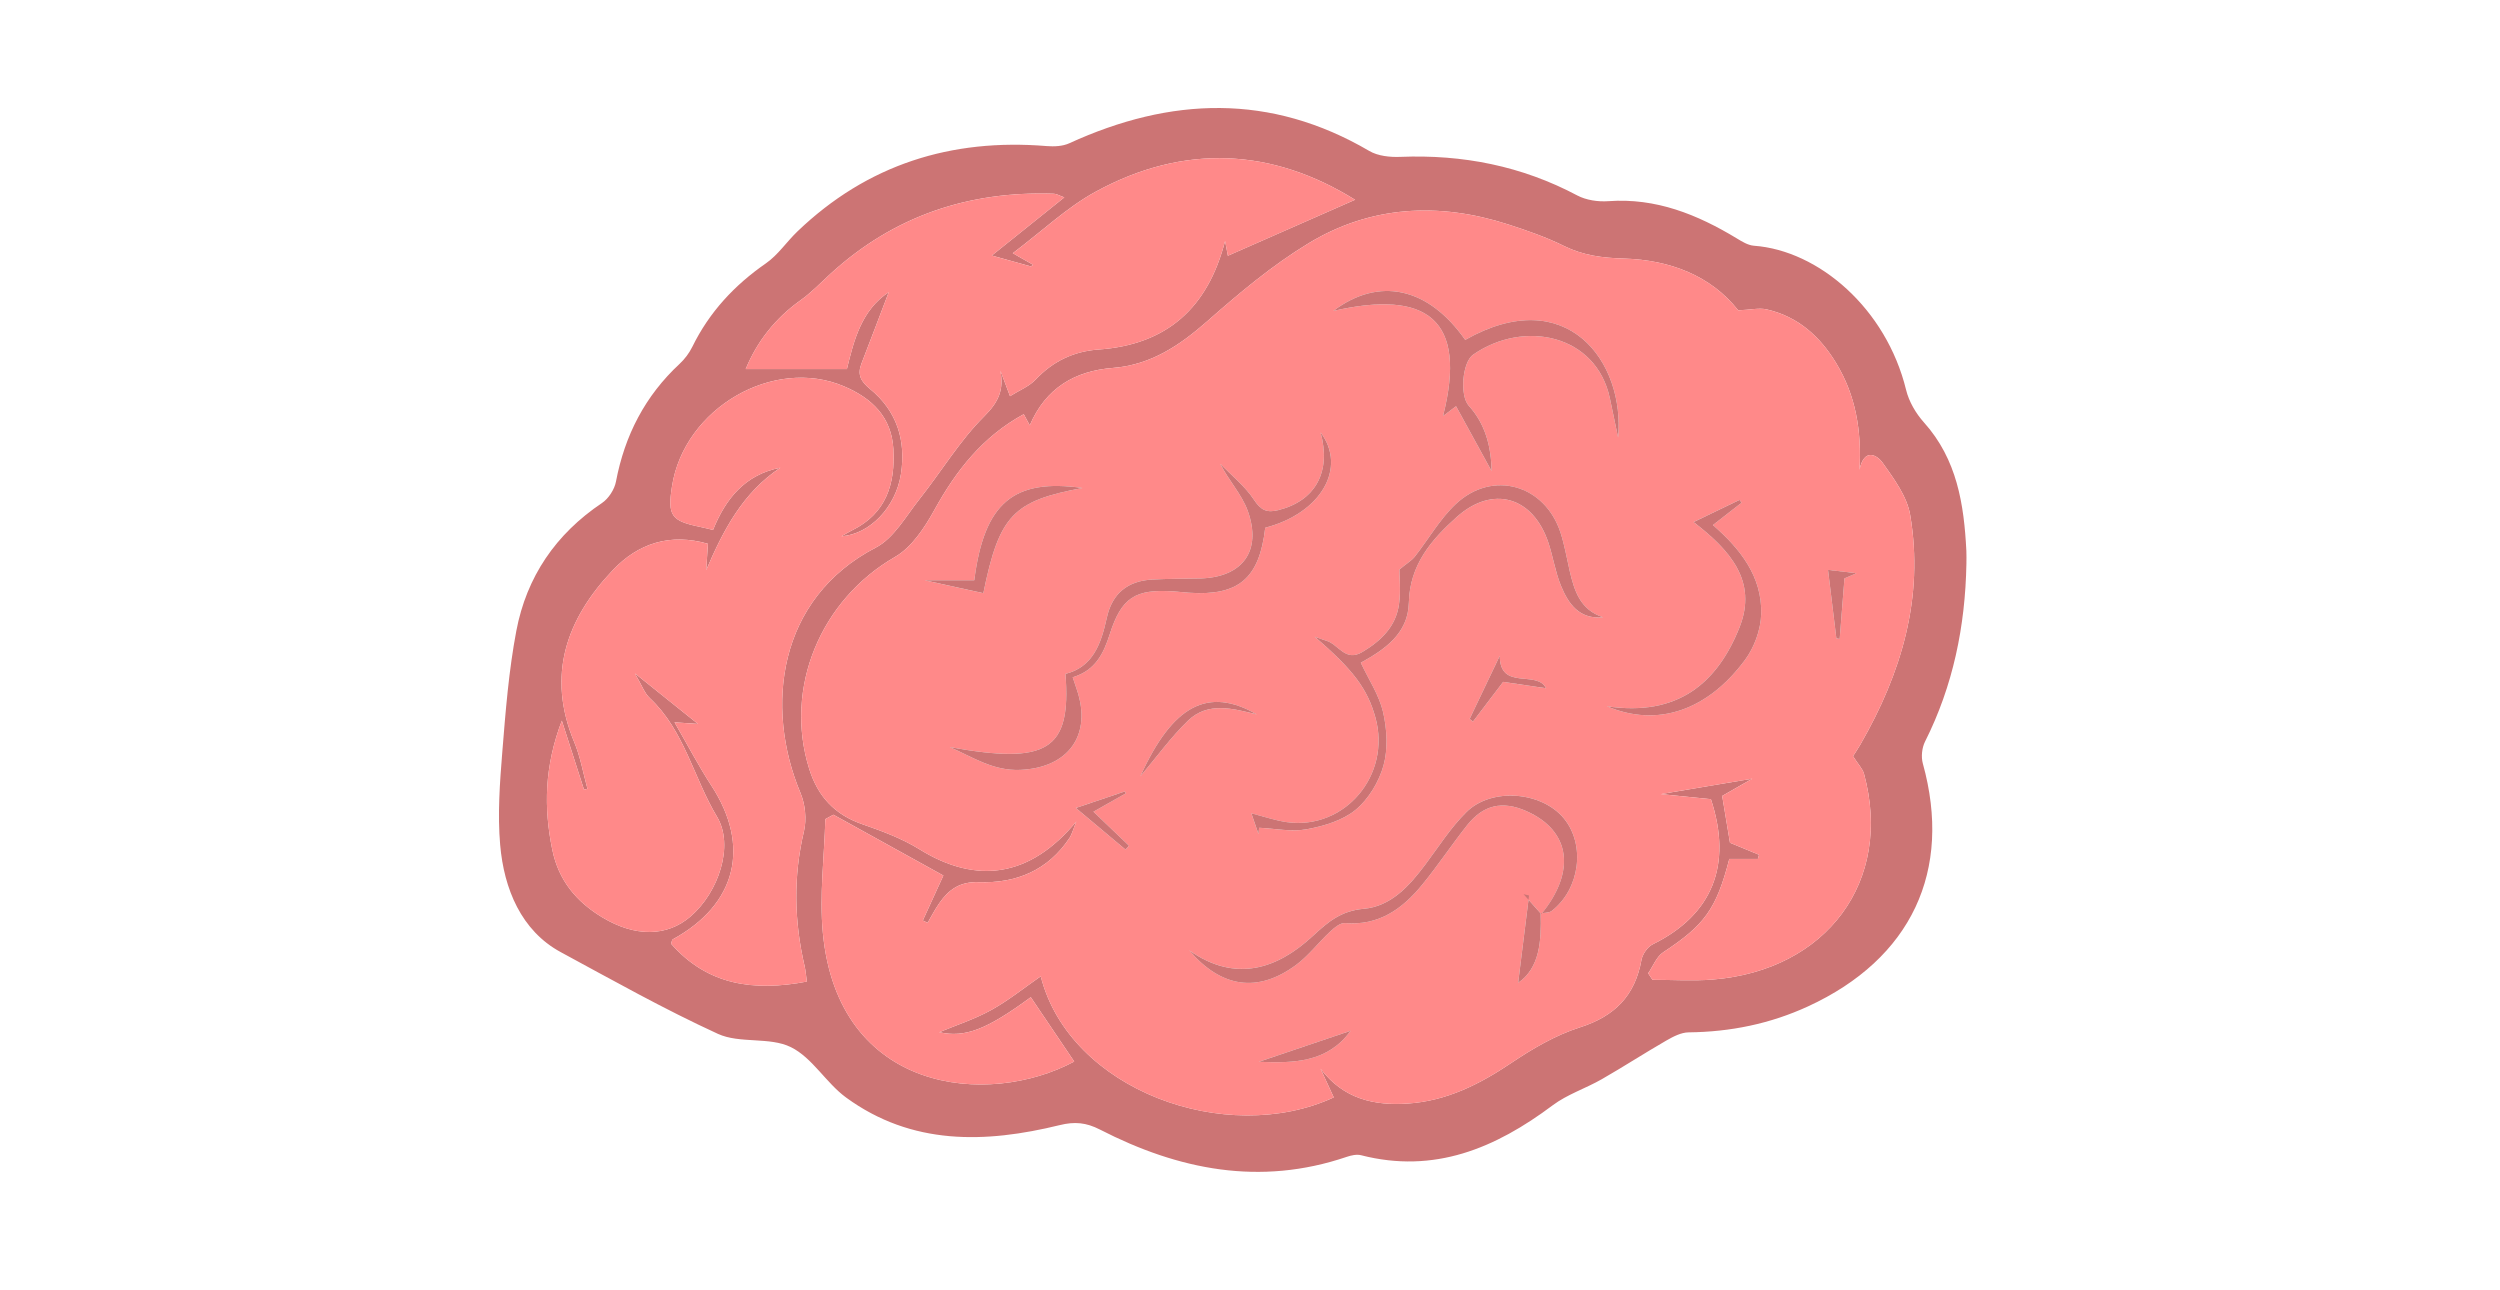
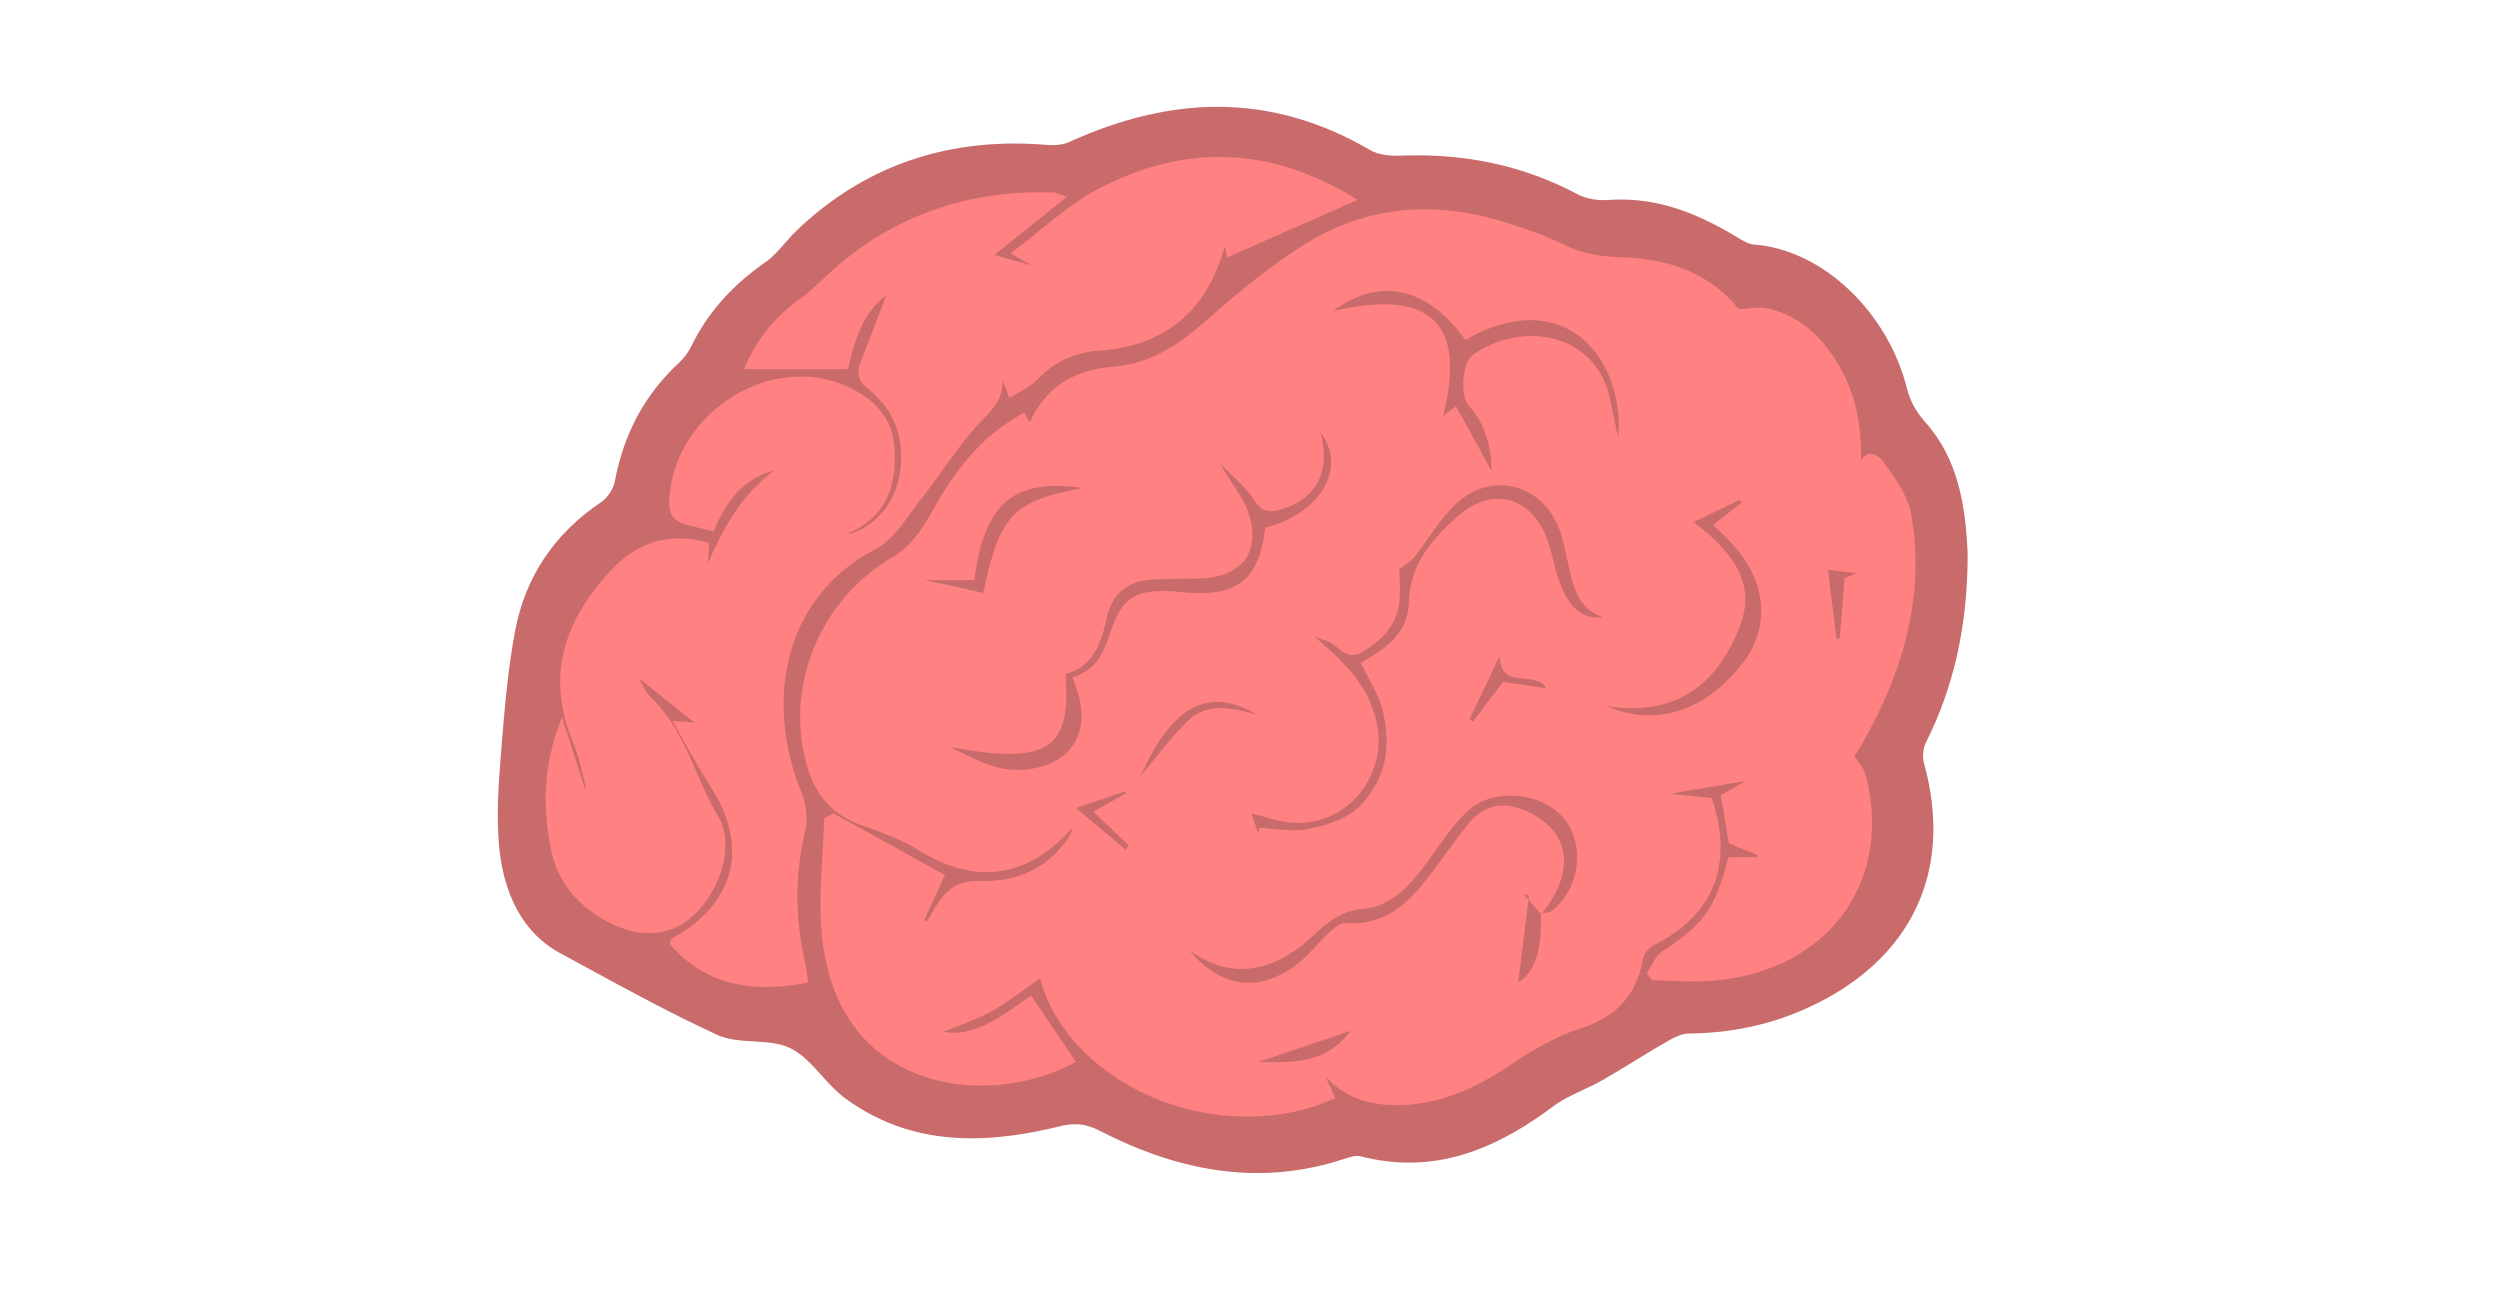
<svg xmlns="http://www.w3.org/2000/svg" version="1.1" id="Layer_1" x="0px" y="0px" width="630px" height="325px" viewBox="0 0 630 325" enable-background="new 0 0 630 325" xml:space="preserve">
-   <g opacity="0.8">
+   <g opacity="0.85">
+     <path fill="#BF5151" d="M316.869,295.611c-12.779,0.001-25.79-3.492-39.777-10.677c-2.163-1.111-4.115-1.629-6.143-1.629   c-1.166,0-2.421,0.169-3.837,0.516c-8.308,2.04-15.592,3.032-22.269,3.032c-12.135,0-22.53-3.275-31.779-10.015   c-2.216-1.613-4.14-3.745-6-5.807c-2.503-2.774-4.868-5.395-7.89-6.882c-2.673-1.318-5.983-1.514-9.184-1.703   c-3.167-0.188-6.441-0.381-9.197-1.643c-11.271-5.168-22.372-11.213-33.107-17.06c-2.179-1.188-4.357-2.373-6.537-3.553   c-11.323-6.129-14.63-18.223-15.41-27.289c-0.643-7.472-0.138-15.007,0.537-23.376l0.044-0.555   c0.798-9.914,1.624-20.166,3.502-30.06c2.575-13.563,9.873-24.46,21.693-32.39c1.581-1.059,3.046-3.293,3.409-5.197   c2.304-12.147,7.582-21.913,16.134-29.855c1.272-1.184,2.387-2.68,3.139-4.214c4.114-8.381,10.209-15.294,18.636-21.135   c1.865-1.291,3.44-3.093,4.963-4.835c0.938-1.073,1.908-2.183,2.946-3.178c15.187-14.556,33.664-21.936,54.918-21.936   c2.649,0,5.386,0.114,8.132,0.34c0.469,0.039,0.955,0.062,1.445,0.062c1.646,0,3.026-0.25,4.104-0.744   c12.921-5.914,25.522-8.912,37.453-8.912c13.187,0,26.116,3.658,38.426,10.873c2.062,1.208,4.792,1.461,6.72,1.461   c0.306,0,0.607-0.007,0.903-0.019c1.396-0.057,2.797-0.085,4.168-0.085c14.854,0,28.137,3.22,40.607,9.844   c1.735,0.919,4.111,1.446,6.518,1.446c0.389,0,0.771-0.014,1.146-0.04c1.048-0.076,2.108-0.115,3.153-0.115   c9.432,0,18.493,2.939,29.381,9.531l0.117,0.071c1.265,0.768,2.698,1.637,4.067,1.739c17.242,1.271,33.85,16.99,38.628,36.563   c0.665,2.727,2.277,5.662,4.424,8.056c8.513,9.483,10.209,21.277,10.773,32.609c0.038,0.751,0.027,1.516,0.018,2.254   c-0.005,0.344-0.01,0.688-0.01,1.031c-0.318,16.842-3.737,31.518-10.454,44.871c-0.763,1.515-0.983,3.695-0.538,5.303   c7.539,27.145-3.059,49.583-29.074,61.561c-9.371,4.314-19.262,6.467-30.236,6.58c-1.844,0.021-3.824,1.075-5.535,2.062   c-2.657,1.53-5.319,3.159-7.894,4.734c-2.711,1.658-5.515,3.373-8.319,4.979c-1.594,0.911-3.295,1.704-4.94,2.472   c-2.539,1.184-5.164,2.408-7.386,4.072c-12.947,9.696-24.505,14.213-36.373,14.213c-3.995,0-8.092-0.531-12.174-1.58   c-0.258-0.066-0.549-0.1-0.865-0.1c-0.725,0-1.605,0.175-2.62,0.52C332.031,294.338,324.442,295.611,316.869,295.611z    M262.557,245.958c5.031,19.858,27.33,34.833,51.867,34.833c7.595,0,14.948-1.52,21.286-4.396l-3.217-6.978l0.512-0.306   c4.524,5.993,10.525,8.785,18.886,8.785c0.931,0,1.914-0.035,2.921-0.104c10.607-0.732,19.408-5.831,25.891-10.191   c4.186-2.817,10.535-6.815,17.325-8.985c8.904-2.844,13.776-8.172,15.333-16.769c0.292-1.617,1.638-3.479,2.998-4.15   c14.831-7.324,19.865-19.78,14.565-36.028l-12.415-1.258l-0.02-0.595l23.054-3.893l0.199,0.557l-7.424,4.253l1.902,11.427   c2.513,1.041,7.417,3.068,7.417,3.068l-0.408,1.583L442.981,217h-6.97c-3.194,12-6.2,16.422-16.715,23.348   c-1.099,0.723-1.86,2.007-2.597,3.308c-0.318,0.562-0.646,1.11-1.003,1.645l0.892,1.325c1.541,0.002,3.085,0.027,4.629,0.061   c1.594,0.034,3.187,0.064,4.776,0.064c2.118,0,3.87-0.063,5.515-0.193c14.23-1.134,25.929-7.249,32.938-17.219   c6.657-9.468,8.435-21.623,5.007-34.225c-0.221-0.807-0.768-1.566-1.461-2.526c-0.388-0.537-0.828-1.146-1.287-1.869l-0.104-0.162   l0.246-0.375c0.311-0.465,1.04-1.554,1.691-2.682c11.601-20.123,15.701-38.989,12.535-57.677   c-0.745-4.389-3.803-8.686-6.501-12.476l-0.368-0.519c-0.808-1.135-1.906-1.868-2.8-1.868c-1.174,0-2.045,1.207-2.519,3.491   l-0.594-0.077c0.604-10.616-1.233-19.076-5.78-26.623c-4.476-7.438-10.167-11.853-17.4-13.495   c-0.464-0.104-0.978-0.156-1.571-0.156c-0.771,0-1.6,0.082-2.56,0.177c-0.863,0.085-1.842,0.182-2.935,0.23l-0.154,0.007   l-0.095-0.121c-6.398-8.103-16.311-12.578-28.664-12.94c-4.788-0.142-9.928-0.624-15.075-3.168   c-4.615-2.277-9.51-3.965-14.111-5.45c-7.167-2.313-14.206-3.484-20.922-3.484c-10.351,0-20.166,2.777-29.176,8.255   c-9.099,5.53-17.536,12.623-25.298,19.465c-6.503,5.729-13.918,11.143-24.054,11.943c-10.16,0.805-16.938,5.476-20.722,14.279   l-0.245,0.568l-1.669-3.073c-8.918,4.934-15.762,12.323-22.159,23.915c-2.134,3.867-5.49,9.308-9.989,11.896   c-18.749,10.786-27.791,33.118-21.499,53.102c2.201,6.996,6.387,11.354,13.175,13.715c4.882,1.698,10.021,3.588,14.463,6.346   c5.792,3.595,11.431,5.418,16.76,5.418c8.057,0,15.591-4.154,22.394-12.346l0.509,0.304c-0.343,0.85-0.59,1.521-0.792,2.07   c-0.341,0.925-0.566,1.722-0.917,2.257C264.839,218.994,257.487,223,247.953,223c-0.001,0-0.003,0-0.004,0   c-0.429,0-0.859-0.193-1.293-0.209c-0.182-0.008-0.362-0.104-0.538-0.104c-3.885,0-6.62,1.493-9.145,5.102   c-0.752,1.07-1.41,2.218-2.047,3.351c-0.298,0.529-0.595,1.047-0.903,1.568l-0.139,0.23l-1.73-0.822l5.194-11.356l-27.331-15.11   l-1.733,0.941c-0.087,2.959-0.268,5.969-0.444,8.882c-0.388,6.438-0.79,13.097-0.186,19.538   c3.302,35.245,31.076,37.984,39.509,37.984c8.054,0,16.247-1.986,23.11-5.597l-10.588-15.679   c-9.192,6.729-14.269,9.121-19.322,9.121c-1.202,0-2.423-0.141-3.733-0.43l-0.928-0.205l0.877-0.365   c1.258-0.523,2.556-1.024,3.87-1.532c3.063-1.183,6.231-2.406,9.159-4.022c3.03-1.671,5.912-3.767,8.7-5.793   c1.253-0.911,2.51-1.824,3.789-2.709L262.557,245.958z M169.455,237.695C175.632,244.67,183.343,248,193.023,248   c0,0,0.001,0,0.001,0c3.085,0,6.35-0.268,9.97-0.945c-0.067-0.49-0.12-0.896-0.169-1.294c-0.107-0.875-0.191-1.551-0.346-2.213   c-2.761-11.858-2.816-23.027-0.168-34.163c0.681-2.869,0.338-6.586-0.875-9.474c-8.66-20.681-6.371-48.96,19.119-62.186   c3.365-1.745,5.926-5.301,8.402-8.741c0.826-1.146,1.679-2.332,2.544-3.422c1.928-2.43,3.779-5.006,5.568-7.498   c3.301-4.597,6.714-9.351,10.75-13.364c3.761-3.742,4.839-6.799,3.977-11.276l0.575-0.162l2.302,6.129   c0.673-0.411,1.346-0.783,2.001-1.145c1.555-0.858,3.024-1.669,4.098-2.81c4.422-4.699,9.668-7.204,16.039-7.657   c16.88-1.2,27.223-10.071,31.621-27.122l0.585,0.02l0.629,3.343l31.187-13.723c-10.983-6.732-22.296-10.146-33.633-10.146   c-10.345,0-20.794,2.853-31.057,8.479c-4.8,2.632-9.162,6.168-13.78,9.911c-2.108,1.708-4.284,3.472-6.596,5.229l5.14,2.935   l-1.068,0.76l-10.547-2.938l18.321-14.695c-0.271-0.106-0.511-0.207-0.727-0.299c-0.571-0.24-0.947-0.398-1.309-0.412   c-1.116-0.039-2.227-0.058-3.33-0.058c-20.418,0-38.19,6.798-52.823,20.206c-0.651,0.598-1.293,1.209-1.936,1.82   c-1.745,1.661-3.549,3.531-5.538,4.942C195.823,80.383,191.254,86,188.367,93h24.823c1.676-7,3.625-14.893,10.611-19.471   l0.775-0.584l-2.246,5.862c-1.639,4.311-3.284,8.617-4.958,12.93c-0.951,2.448-0.411,4.025,2.063,6.052   c6.65,5.441,9.305,12.76,7.892,21.763c-1.339,8.521-7.9,15.353-15.263,15.896l-0.169-0.562c0.398-0.224,0.75-0.428,1.074-0.616   c0.607-0.353,1.116-0.649,1.642-0.908c7.533-3.708,10.783-10.117,10.228-20.169c-0.392-7.101-4.378-12.181-12.188-15.53   c-3.375-1.447-7.006-2.182-10.792-2.182c-15.417,0-29.867,12.146-32.21,27.076c-1.135,7.247-0.307,8.453,6.815,9.919   c0.68,0.14,1.353,0.305,2.095,0.486c0.304,0.074,0.619,0.151,0.951,0.23c3.731-9.113,9.166-14.082,17.084-15.626l0.224,0.545   c-9.796,6.507-14.721,16.66-18.569,25.667l-0.575-0.138l0.413-6.382c-2.363-0.663-4.683-0.999-6.901-0.999   c-6.177,0-11.737,2.56-16.525,7.606c-12.919,13.622-16.077,27.712-9.655,43.075c1.074,2.568,1.743,5.344,2.39,8.028   c0.301,1.251,0.603,2.502,0.944,3.735l0.084,0.304l-1.453,0.319l-5.403-16.814c-3.785,10.367-4.428,20.14-2.095,31.556   c1.46,7.142,5.514,12.638,12.393,16.804c4.042,2.447,7.994,3.688,11.746,3.688c3.834,0,7.275-1.294,10.227-3.844   c6.685-5.776,11.035-17.364,6.591-24.758c-2.127-3.539-3.809-7.397-5.436-11.128c-2.889-6.626-5.876-13.478-11.446-18.692   c-0.898-0.84-1.476-1.948-2.275-3.48c-0.429-0.823-0.916-1.756-1.544-2.819l0.446-0.387l16.642,13.337l-6.293-0.425   c1.023,1.776,1.978,3.476,2.897,5.111c2.052,3.65,3.99,7.099,6.106,10.345c4.944,7.587,6.644,15.224,4.915,22.084   c-1.725,6.844-6.823,12.744-14.742,17.064c-0.042,0.041-0.102,0.245-0.141,0.399C169.524,237.482,169.493,237.572,169.455,237.695z   " />
    <path fill="#BF5151" d="M495.534,142.14c-0.296,15.649-3.334,30.644-10.422,44.736c-0.786,1.562-1.024,3.841-0.56,5.518   c7.514,27.055-2.896,49.23-28.91,61.208c-9.554,4.398-19.597,6.444-30.114,6.553c-1.911,0.021-3.942,1.099-5.682,2.102   c-5.459,3.144-10.747,6.585-16.213,9.712c-4.051,2.317-8.67,3.803-12.356,6.564c-14.448,10.821-29.842,17.322-48.293,12.582   c-1.114-0.285-2.51,0.037-3.656,0.427c-21.779,7.401-42.347,3.273-62.099-6.873c-3.566-1.833-6.464-2.051-10.189-1.138   c-18.787,4.613-37.258,5.118-53.8-6.934c-5.072-3.693-8.523-10.052-13.934-12.716c-5.371-2.648-12.895-0.833-18.388-3.349   c-13.513-6.196-26.546-13.526-39.626-20.604c-9.932-5.376-14.298-15.941-15.254-27.051c-0.664-7.709-0.087-15.578,0.537-23.326   c0.824-10.228,1.632-20.523,3.542-30.583c2.577-13.577,9.918-24.383,21.565-32.196c1.669-1.118,3.16-3.415,3.537-5.391   c2.21-11.649,7.325-21.595,16.044-29.691c1.293-1.202,2.43-2.721,3.205-4.302c4.275-8.71,10.573-15.5,18.537-21.02   c3.045-2.109,5.221-5.432,7.946-8.043c17.605-16.873,38.727-23.491,62.818-21.514c1.882,0.156,4.03,0.056,5.698-0.709   c25.543-11.69,50.708-12.643,75.603,1.947c2.16,1.266,5.193,1.59,7.787,1.483c15.746-0.637,30.619,2.286,44.622,9.724   c2.25,1.192,5.246,1.627,7.825,1.44c12-0.87,22.405,3.349,32.357,9.374c1.334,0.809,2.834,1.742,4.317,1.853   c16.323,1.204,33.346,15.802,38.359,36.336c0.716,2.935,2.456,5.915,4.491,8.185c8.354,9.306,10.11,20.641,10.697,32.424   C495.581,139.954,495.534,141.048,495.534,142.14z M438.034,78.207c-6.859-8.688-17.144-12.71-28.891-13.055   c-5.275-0.156-10.146-0.762-14.951-3.137c-4.52-2.23-9.346-3.916-14.152-5.467c-17.445-5.629-34.604-4.771-50.346,4.799   c-9.06,5.508-17.352,12.456-25.34,19.496c-7.031,6.195-14.324,11.115-23.879,11.87c-9.669,0.766-16.944,5.083-20.974,14.46   c-0.591-1.089-1.025-1.883-1.519-2.795c-10.415,5.68-17.062,14.249-22.542,24.179c-2.452,4.444-5.682,9.367-9.876,11.78   c-18.764,10.795-28.07,33.014-21.636,53.451c2.188,6.954,6.429,11.497,13.362,13.908c4.945,1.721,9.988,3.576,14.404,6.317   c14.408,8.942,27.835,7.106,39.543-6.991c-0.922,2.278-1.151,3.281-1.683,4.088c-5.419,8.218-13.487,11.531-22.89,11.193   c-4.752-0.17-7.547,1.847-9.939,5.266c-1.107,1.575-1.982,3.312-2.963,4.974c-0.406-0.192-0.809-0.384-1.215-0.575   c1.658-3.619,3.313-7.242,5.186-11.339c-8.983-4.966-18.351-10.145-27.718-15.323c-0.678,0.369-1.353,0.736-2.029,1.104   c-0.268,9.55-1.519,19.189-0.633,28.629c3.79,40.447,41.574,44.139,63.353,32.468c-3.641-5.389-7.297-10.808-10.949-16.214   c-11.199,8.228-16.577,10.258-23.065,8.825c4.208-1.751,8.859-3.251,13.059-5.569c4.383-2.417,8.328-5.622,12.515-8.518   c7.252,28.623,46.711,43.052,73.842,30.511c-1.11-2.409-2.229-4.829-3.343-7.25c5.75,7.617,13.465,9.392,22.066,8.799   c9.727-0.671,18.035-4.858,26.037-10.241c5.355-3.605,11.156-7.001,17.249-8.948c8.811-2.813,13.906-7.99,15.537-17.001   c0.265-1.463,1.529-3.291,2.836-3.936c15.045-7.43,20.142-19.976,14.657-36.576c-4.17-0.424-8.346-0.843-12.609-1.277   c7.608-1.283,14.896-2.516,23.054-3.893c-3.028,1.735-5.327,3.053-7.604,4.357c0.693,4.162,1.346,8.074,1.964,11.797   c2.571,1.065,4.945,2.048,7.323,3.029c-0.101,0.353-0.197,0.705-0.294,1.057c-2.438,0-4.875,0-7.202,0   c-3.26,12.688-6.271,16.682-16.647,23.518c-1.694,1.113-2.551,3.494-3.796,5.291c0.365,0.548,0.729,1.096,1.092,1.642   c5.037,0,10.1,0.343,15.104-0.056c28.894-2.302,45.53-24.916,38.211-51.819c-0.361-1.327-1.491-2.443-2.784-4.478   c0.137-0.213,1.044-1.528,1.841-2.907c10.352-17.956,16.1-37.052,12.571-57.877c-0.791-4.656-4.063-9.095-6.921-13.118   c-1.532-2.154-4.72-3.743-5.856,1.736c0.564-9.932-0.975-18.747-5.823-26.795c-4.093-6.802-9.671-11.834-17.591-13.633   C443.287,77.536,441.178,78.067,438.034,78.207z M203.331,247.357c-0.246-1.745-0.317-2.824-0.559-3.862   c-2.639-11.333-2.885-22.608-0.168-34.033c0.714-3.007,0.317-6.788-0.891-9.663c-9.021-21.541-5.786-48.955,18.98-61.805   c4.575-2.372,7.608-7.918,11.042-12.244c5.49-6.916,10.092-14.669,16.295-20.837c3.729-3.71,4.973-6.803,4.06-11.546   c0.74,1.974,1.479,3.945,2.43,6.471c2.383-1.504,4.837-2.462,6.47-4.195c4.36-4.634,9.619-7.121,15.842-7.564   c17.177-1.221,27.526-10.426,31.89-27.346c0.365,1.945,0.652,3.466,0.699,3.714c10.817-4.759,21.595-9.502,32.056-14.104   c-20.743-12.911-43.007-14.294-65.478-1.975c-7.124,3.905-13.204,9.725-20.775,15.438c2.728,1.559,3.928,2.24,5.126,2.926   c-0.19,0.135-0.38,0.272-0.568,0.406c-3.854-1.071-7.707-2.146-9.846-2.743c5.409-4.341,11.62-9.318,18.276-14.659   c-1.319-0.473-1.968-0.891-2.624-0.915c-21.47-0.743-40.406,5.602-56.367,20.228c-2.445,2.241-4.755,4.679-7.444,6.587   c-6.501,4.617-11.07,10.575-13.862,17.363c8.583,0,16.914,0,25.51,0c1.759-7.284,3.712-14.895,10.539-19.368   c-2.277,5.969-4.546,11.987-6.874,17.981c-1.083,2.788-0.203,4.472,2.152,6.401c6.749,5.522,9.125,12.954,7.785,21.488   c-1.302,8.288-7.792,15.115-14.989,15.646c1.138-0.641,1.9-1.121,2.702-1.517c8.579-4.223,10.88-11.653,10.394-20.454   c-0.447-8.107-5.404-12.802-12.369-15.789c-17.782-7.629-40.328,5.441-43.417,25.123c-1.163,7.423-0.244,8.758,7.051,10.26   c1.025,0.21,2.035,0.479,3.287,0.774c3.238-8.036,8.193-13.974,16.96-15.683c-9.449,6.276-14.378,15.731-18.679,25.799   c0.138-2.116,0.272-4.235,0.429-6.624c-9.513-2.75-17.564-0.117-23.959,6.624c-11.76,12.399-16.75,26.564-9.714,43.396   c1.556,3.722,2.238,7.812,3.322,11.729c-0.292,0.065-0.585,0.131-0.877,0.193c-1.726-5.37-3.451-10.738-5.584-17.381   c-4.42,11.641-4.573,21.95-2.41,32.532c1.58,7.729,6.047,13.073,12.531,17c8.367,5.064,16.387,4.943,22.324-0.187   c7.036-6.08,11.046-17.829,6.652-25.139c-5.903-9.822-8.18-21.688-16.934-29.885c-1.338-1.251-1.99-3.229-3.766-6.233   c6.099,4.89,10.912,8.745,15.896,12.739c-1.578-0.105-3.037-0.204-5.901-0.398c3.483,6.02,6.153,11.14,9.293,15.957   c9.949,15.266,6.32,29.971-9.72,38.721c-0.231,0.125-0.253,0.626-0.436,1.12C178.267,248.254,189.881,249.926,203.331,247.357z" />
+     <path fill="#FF6B6B" d="M314.423,281.394c-24.63,0-47.038-14.96-52.343-34.868c-1.152,0.804-2.288,1.63-3.421,2.454   c-2.802,2.038-5.7,4.146-8.763,5.834c-2.951,1.629-6.125,2.855-9.194,4.041c-1.003,0.388-1.997,0.771-2.97,1.165   c0.905,0.151,1.772,0.226,2.627,0.226c4.955,0,9.985-2.405,19.221-9.192l0.251-0.185l11.309,16.748l-0.293,0.157   c-7.007,3.754-15.419,5.822-23.686,5.822c-8.562,0.001-36.758-2.776-40.108-38.524c-0.607-6.494-0.204-13.181,0.186-19.646   c0.179-2.961,0.363-6.021,0.448-9.021l0.005-0.172l2.323-1.268l28.106,15.539l-5.177,11.322l0.697,0.331   c0.254-0.437,0.502-0.878,0.75-1.319c0.647-1.15,1.315-2.34,2.085-3.438c2.655-3.786,5.538-5.401,9.64-5.401   c0.184,0,0.37,0.003,0.56,0.01c0.427,0.016,0.851,0.023,1.271,0.023c9.322,0,16.507-3.729,21.357-11.084   c0.31-0.472,0.512-1.02,0.846-1.929c0.054-0.147,0.112-0.305,0.174-0.471c-6.625,7.455-13.922,11.231-21.714,11.231   c-5.442,0-11.188-1.854-17.078-5.509c-4.377-2.72-9.484-4.598-14.34-6.289c-6.886-2.396-11.319-7.009-13.552-14.102   c-6.375-20.248,2.782-42.875,21.772-53.801c4.368-2.514,7.663-7.861,9.761-11.665c6.523-11.816,13.512-19.31,22.663-24.297   l0.264-0.144l1.371,2.52c3.925-8.664,10.793-13.271,20.979-14.077c9.959-0.785,17.278-6.134,23.705-11.796   c7.781-6.858,16.243-13.97,25.384-19.527c9.105-5.536,19.026-8.343,29.487-8.343c6.777,0,13.878,1.183,21.104,3.515   c4.635,1.496,9.562,3.196,14.193,5.483c5.053,2.496,10.113,2.968,14.829,3.105c12.476,0.364,22.506,4.874,29.021,13.046   c1.016-0.05,1.935-0.141,2.75-0.221c0.976-0.097,1.818-0.18,2.618-0.18c0.639,0,1.196,0.056,1.704,0.17   c7.4,1.683,13.217,6.188,17.781,13.771c4.291,7.129,6.202,15.045,5.955,24.764c0.719-1.476,1.662-1.843,2.423-1.843   c1.312,0,2.559,1.095,3.287,2.12l0.377,0.53c2.731,3.839,5.827,8.191,6.596,12.716c3.191,18.825-0.932,37.821-12.605,58.072   c-0.656,1.137-1.391,2.235-1.705,2.704l-0.037,0.057c0.411,0.635,0.804,1.179,1.157,1.669c0.731,1.013,1.309,1.813,1.557,2.728   c3.477,12.775,1.668,25.107-5.093,34.724c-7.114,10.118-18.97,16.323-33.383,17.472c-1.659,0.133-3.426,0.194-5.561,0.194   c-1.595,0-3.192-0.139-4.79-0.174c-1.593-0.035-3.187-0.174-4.777-0.174h-0.16l-1.296-1.84l0.116-0.114   c0.387-0.558,0.744-1.163,1.091-1.774c0.771-1.361,1.568-2.756,2.786-3.559c10.54-6.941,13.319-10.941,16.521-23.413l0.059-0.3   h7.205l0.163-0.498l-7.229-2.953l-2.027-12.147l6.326-3.612l-19.202,3.245l10.592,1.075l0.062,0.187   c5.503,16.662,0.381,29.437-14.812,36.94c-1.188,0.588-2.413,2.291-2.674,3.72c-1.6,8.841-6.601,14.317-15.739,17.235   c-6.7,2.142-13.011,6.11-17.175,8.909c-6.543,4.403-15.433,9.553-26.184,10.291c-1.022,0.071-2.021,0.107-2.969,0.107   c-7.682,0-13.423-2.308-17.875-7.229l2.5,5.42l-0.272,0.126C329.757,279.811,322.214,281.394,314.423,281.394z M318.861,267.339   c0.968,0.03,1.807,0.045,2.609,0.045c6.493,0,13.15-0.873,18.06-7.032L318.861,267.339z M301.517,241.049   c4.148,4.209,8.551,6.34,13.111,6.34c3.829,0,7.807-1.509,11.826-4.485c1.915-1.418,3.605-3.232,5.239-4.987   c1.043-1.12,2.122-2.278,3.257-3.333c1.138-1.059,2.606-2.273,3.873-2.273c0.055,0,0.109,0.002,0.163,0.007   c0.604,0.051,1.208,0.076,1.795,0.076c6.424,0,11.884-2.984,17.183-9.395c2.233-2.701,4.34-5.59,6.378-8.383   c1.646-2.258,3.35-4.592,5.113-6.821c2.722-3.438,5.752-5.109,9.266-5.109c1.896,0,3.893,0.479,6.104,1.465   c5.039,2.246,8.24,5.651,9.259,9.847c1.153,4.752-0.497,10.183-4.775,15.74c0.611-0.065,1.179-0.144,1.547-0.431   c3.429-2.668,5.682-6.82,6.182-11.392c0.471-4.304-0.696-8.505-3.2-11.527c-2.859-3.451-7.901-5.595-13.158-5.595   c-4.395,0-8.273,1.441-10.922,4.058c-2.904,2.867-5.363,6.305-7.742,9.628c-0.864,1.207-1.729,2.414-2.613,3.597   c-4.095,5.474-8.831,10.623-15.706,11.237c-5.512,0.495-8.595,3.009-12.67,6.786c-5.998,5.556-12.068,8.372-18.042,8.372   C309.166,244.47,305.318,243.32,301.517,241.049z M382.958,247.015c4.896-3.807,5.17-10.318,4.995-16.701l-2.554-2.882   L382.958,247.015z M283.593,213.675l0.494-0.539l-9.045-8.646l8.244-4.673l-11.563,3.908L283.593,213.675z M317.312,208.304   c1.232,0.059,2.494,0.187,3.714,0.31c1.654,0.167,3.366,0.341,5.01,0.341c1.169,0,2.202-0.087,3.157-0.264   c5.514-1.02,9.511-2.602,12.223-4.838c3.098-2.554,5.757-6.783,6.938-11.038c1.034-3.719,0.997-8.426-0.103-13.255   c-0.66-2.902-2.093-5.615-3.609-8.487c-0.671-1.271-1.365-2.587-1.999-3.938l-0.12-0.255l0.247-0.135   c5.694-3.127,11.783-7.111,11.957-14.854c0.218-9.813,5.985-16.295,12.186-21.836c3.402-3.04,7.084-4.647,10.646-4.647   c5.706,0,10.522,4.164,12.883,11.139c0.525,1.554,0.932,3.174,1.324,4.741c0.521,2.079,1.06,4.229,1.879,6.214   c1.558,3.777,3.828,7.638,8.853,7.802c-4.724-2.165-6.136-6.645-7.245-11.443c-0.222-0.956-0.426-1.918-0.629-2.88   c-0.466-2.199-0.947-4.473-1.646-6.626c-2.319-7.144-8.155-11.759-14.866-11.759c-3.991,0-7.81,1.607-11.042,4.649   c-2.632,2.476-4.797,5.558-6.891,8.538c-1.097,1.56-2.229,3.173-3.422,4.688c-0.504,0.641-1.168,1.146-2.088,1.847   c-0.488,0.372-1.057,0.805-1.722,1.35c0.004,0.461,0.029,1.015,0.057,1.637c0.083,1.882,0.196,4.459-0.146,6.957   c-0.682,4.973-3.668,8.884-9.396,12.307c-0.933,0.557-1.796,0.828-2.639,0.828c-1.607,0-2.817-0.996-3.987-1.959   c-0.88-0.724-1.71-1.407-2.683-1.682c-0.295-0.083-0.586-0.187-1.214-0.411c-0.077-0.027-0.16-0.058-0.249-0.089   c8.879,7.734,12.268,12.444,14.22,19.535c1.811,6.569,0.51,13.406-3.566,18.758c-3.938,5.17-9.846,8.135-16.207,8.135   c-0.938,0-1.892-0.065-2.836-0.194c-2.021-0.274-3.978-0.829-6.05-1.417c-0.797-0.226-1.606-0.455-2.437-0.673   c0.418,1.222,0.796,2.326,1.165,3.398l0.052-0.506L317.312,208.304z M241.59,188.967c0.574,0.271,1.142,0.548,1.701,0.818   c4.18,2.029,8.127,3.945,13.016,3.945c0.246,0,0.494-0.006,0.744-0.016c5.915-0.243,10.555-2.398,13.067-6.067   c2.472-3.611,2.8-8.383,0.95-13.801c-0.212-0.619-0.42-1.239-0.643-1.907l-0.493-1.471l0.298-0.089   c5.274-1.563,7.41-5.234,9.145-10.651c2.721-8.506,5.883-11.1,13.53-11.1c0.893,0,1.854,0.035,2.94,0.107   c0.664,0.044,1.326,0.109,1.989,0.175c0.605,0.06,1.211,0.119,1.817,0.162c0.977,0.066,1.916,0.1,2.792,0.1   c10.247,0.001,14.759-4.546,16.094-16.217l0.023-0.204l0.199-0.052c7.865-2.048,13.733-6.645,15.698-12.297   c1.161-3.342,0.805-6.793-0.987-9.874c0.917,4.418,0.452,8.37-1.369,11.508c-1.918,3.301-5.319,5.648-9.839,6.789   c-0.781,0.197-1.447,0.293-2.036,0.294c-1.775,0-3.064-0.864-4.45-2.981c-1.55-2.363-3.699-4.414-5.776-6.396   c-0.395-0.376-0.794-0.758-1.193-1.145c0.674,1.125,1.397,2.203,2.105,3.258c1.508,2.248,2.932,4.371,3.792,6.749   c1.787,4.934,1.599,9.199-0.544,12.335c-2.203,3.224-6.266,4.997-11.75,5.13c-1.392,0.033-2.784,0.051-4.176,0.068   c-2.561,0.031-5.209,0.064-7.804,0.202c-6.151,0.336-9.927,3.508-11.224,9.426c-1.355,6.188-3.277,12.382-10.391,14.284   c0.652,8.598-0.269,13.568-3.067,16.596c-2.292,2.479-5.917,3.635-11.406,3.635C250.989,190.28,246.896,189.86,241.59,188.967z    M306.674,177.189c-6.831,0-12.589,5.23-18.022,16.419c0.764-0.931,1.511-1.858,2.243-2.768c2.725-3.384,5.299-6.579,8.274-9.448   c2.262-2.183,4.991-3.244,8.342-3.244c2.276,0,4.627,0.476,6.939,1.024C311.666,177.841,309.105,177.189,306.674,177.189z    M371.13,181.422l7.535-9.914l10.342,1.538c-0.977-1.315-2.816-1.488-4.753-1.671c-2.863-0.271-6.078-0.574-6.547-4.923   l-6.981,14.636C370.86,181.199,370.995,181.311,371.13,181.422z M407.365,178.577c2.768,0.921,5.547,1.387,8.289,1.387   c8.909,0,17.164-4.8,23.873-13.881c2.347-3.175,3.876-7.507,3.99-11.305c0.307-10.134-6.287-17.21-12.066-22.241l-0.274-0.239   l7.292-5.674c-0.065-0.092-0.131-0.182-0.196-0.272c-3.465,1.669-6.939,3.345-10.926,5.269   c8.731,6.771,16.019,14.702,11.284,26.601c-5.503,13.825-14.479,20.546-27.441,20.546   C409.956,178.767,408.677,178.703,407.365,178.577z M463.325,160.659l1.194-15.109l2.151-0.929l-5.666-0.668l2.033,16.65   L463.325,160.659z M247.564,149.357c3.877-18.742,7.354-23.005,23.324-26.203c-1.67-0.18-3.235-0.329-4.67-0.329   c-12.497,0-18.217,6.796-20.403,23.706L245.782,147h-10.02L247.564,149.357z M375.544,117.461   c-0.337-6.357-2.146-11.158-5.649-15.031c-1.452-1.606-1.636-5.02-1.353-7.453c0.326-2.804,1.283-5.003,2.559-5.883   c4.403-3.042,9.663-4.718,14.812-4.718c10.12,0,17.998,6.247,20.068,15.915c0.47,2.2,0.93,4.401,1.42,6.749l0.201,0.966   c0.203-7.841-2.336-15.358-6.981-20.453c-3.925-4.303-9.091-6.577-14.941-6.577c-5.04,0-10.523,1.661-16.297,4.937l-0.237,0.135   l-0.156-0.224c-5.601-7.978-12.33-12.194-19.462-12.194c-4.093,0-8.186,1.384-12.182,4.117c4.264-0.9,8.076-1.357,11.35-1.357   c6.496,0,11.189,1.802,13.95,5.355c3.555,4.574,4.045,11.891,1.493,22.35l2.883-2.176l0.167,0.304l-0.263,0.145l0.296-0.085   C370.07,107.478,372.773,112.404,375.544,117.461z" />
    <path fill="#FF6B6B" d="M438.034,78.207c3.144-0.14,5.253-0.671,7.146-0.244c7.92,1.801,13.498,6.833,17.591,13.633   c4.845,8.05,6.386,16.867,5.821,26.799c1.137-5.48,4.324-3.893,5.856-1.738c2.858,4.025,6.13,8.462,6.921,13.122   c3.53,20.823-2.218,39.915-12.569,57.873c-0.797,1.381-1.706,2.696-1.841,2.907c1.293,2.032,2.423,3.15,2.782,4.478   c7.321,26.903-9.317,49.516-38.209,51.818c-5.005,0.399-10.067,0.056-15.104,0.056c-0.365-0.545-0.73-1.094-1.094-1.641   c1.245-1.795,2.102-4.176,3.796-5.293c10.377-6.834,13.39-10.828,16.647-23.516c2.327,0,4.763,0,7.2,0   c0.101-0.35,0.197-0.704,0.296-1.055c-2.376-0.981-4.75-1.968-7.321-3.031c-0.618-3.722-1.271-7.633-1.966-11.797   c2.277-1.303,4.576-2.622,7.604-4.355c-8.157,1.375-15.443,2.609-23.054,3.891c4.264,0.435,8.438,0.855,12.611,1.277   c5.482,16.601,0.386,29.146-14.659,36.578c-1.305,0.645-2.569,2.473-2.836,3.934c-1.631,9.011-6.725,14.189-15.535,17.003   c-6.093,1.947-11.894,5.345-17.251,8.946c-8.002,5.385-16.309,9.572-26.037,10.241c-8.602,0.595-16.318-1.18-22.064-8.797   c1.114,2.419,2.232,4.841,3.343,7.248c-27.131,12.541-66.59-1.886-73.846-30.511c-4.185,2.896-8.128,6.103-12.511,8.518   c-4.2,2.318-8.854,3.816-13.061,5.571c6.49,1.433,11.868-0.599,23.067-8.827c3.652,5.406,7.309,10.823,10.948,16.214   c-21.779,11.669-59.563,7.979-63.354-32.466c-0.883-9.441,0.365-19.081,0.635-28.629c0.677-0.371,1.351-0.736,2.027-1.105   c9.368,5.179,18.736,10.358,27.718,15.324c-1.875,4.098-3.529,7.717-5.184,11.338c0.402,0.191,0.809,0.385,1.213,0.577   c0.979-1.662,1.858-3.399,2.961-4.976c2.396-3.417,5.191-5.434,9.943-5.264c9.399,0.337,17.471-2.978,22.89-11.195   c0.529-0.805,0.756-1.808,1.681-4.086c-11.709,14.096-25.133,15.934-39.545,6.989c-4.412-2.741-9.458-4.597-14.4-6.317   c-6.936-2.413-11.175-6.954-13.364-13.908c-6.434-20.438,2.874-42.656,21.636-53.451c4.194-2.413,7.424-7.338,9.874-11.78   c5.482-9.93,12.127-18.5,22.543-24.178c0.496,0.911,0.928,1.705,1.519,2.792c4.03-9.375,11.305-13.692,20.974-14.458   c9.558-0.753,16.849-5.675,23.879-11.87c7.986-7.038,16.282-13.988,25.342-19.496c15.742-9.57,32.898-10.428,50.344-4.799   c4.809,1.553,9.635,3.236,14.152,5.467c4.808,2.375,9.677,2.982,14.953,3.137C420.891,65.497,431.175,69.52,438.034,78.207z    M388.25,230.182c0.94-0.198,2.107-0.108,2.789-0.64c7.137-5.553,8.536-16.698,3.028-23.347c-5.573-6.725-18.176-7.828-24.522-1.56   c-3.962,3.913-7.018,8.76-10.385,13.259c-4.016,5.368-8.639,10.506-15.492,11.118c-5.685,0.511-8.924,3.228-12.848,6.865   c-9.092,8.421-19.573,11.769-31.134,3.622c8.16,9.494,17.333,10.765,26.946,3.645c3.16-2.34,5.609-5.635,8.521-8.342   c1.066-0.992,2.596-2.29,3.807-2.188c8.376,0.706,14.312-3.472,19.234-9.426c4.043-4.893,7.552-10.226,11.495-15.209   c4.129-5.217,8.972-6.251,15.012-3.557c11.064,4.932,12.52,15.158,3.712,25.957c-1.491-1.683-2.983-3.367-4.477-5.052   c0.461,0.111,0.921,0.222,1.381,0.333c-0.95,7.614-1.902,15.231-2.744,22.005C388.015,243.922,388.447,237.171,388.25,230.182z    M318.835,132.99c14.128-3.678,20.665-15.144,13.941-24.041c2.758,9.911-1.26,17.232-10.588,19.586   c-2.865,0.725-4.399,0.133-6.162-2.561c-2.246-3.424-5.629-6.102-8.523-9.102c2.201,4.313,5.443,7.753,6.919,11.834   c3.665,10.118-1.327,16.804-12.019,17.063c-3.997,0.096-8.001,0.059-11.989,0.271c-6.194,0.339-10.139,3.443-11.501,9.661   c-1.396,6.373-3.408,12.373-10.417,14.121c1.517,19.275-4.578,22.914-29.173,18.442c5.717,2.463,10.878,6.028,17.739,5.75   c12.138-0.499,18.217-8.765,14.289-20.265c-0.332-0.967-0.65-1.936-1.036-3.082c5.721-1.695,7.776-5.949,9.345-10.848   c2.965-9.268,6.401-11.436,16.165-10.784c1.271,0.084,2.536,0.246,3.805,0.336C312.089,150.222,317.37,145.802,318.835,132.99z    M331.286,160.44c9.82,8.396,13.353,13.237,15.332,20.429c3.979,14.442-7.7,28.313-22.279,26.321   c-2.947-0.4-5.81-1.418-8.992-2.223c0.663,1.938,1.222,3.57,1.785,5.204c0.056-0.523,0.112-1.047,0.166-1.568   c3.994,0.189,8.121,1.092,11.95,0.382c4.325-0.8,9.082-2.199,12.358-4.901c3.269-2.693,5.892-7.065,7.036-11.189   c1.159-4.17,0.88-9.104-0.099-13.401c-0.969-4.258-3.591-8.139-5.63-12.486c5.928-3.255,11.938-7.305,12.112-15.11   c0.213-9.574,5.706-15.917,12.086-21.619c9.045-8.083,19.154-5.131,23.045,6.363c1.221,3.609,1.765,7.471,3.21,10.974   c1.871,4.538,4.569,8.515,10.604,7.937c-5.787-1.863-7.258-6.701-8.428-11.76c-0.738-3.185-1.276-6.435-2.282-9.531   c-3.939-12.133-17.158-15.93-26.399-7.235c-4.032,3.794-6.872,8.847-10.342,13.26c-0.752,0.956-1.891,1.606-3.875,3.24   c0,1.839,0.376,5.323-0.086,8.694c-0.773,5.639-4.479,9.237-9.254,12.09c-4.336,2.592-6.037-1.984-9.072-2.844   C333.749,161.329,333.279,161.137,331.286,160.44z M335.987,78.353c23.577-5.398,33.886,2.063,27.654,26.491   c0.615-0.462,1.588-1.197,3.283-2.478c3.071,5.599,5.971,10.884,8.967,16.353c-0.138-6.195-1.539-11.807-5.774-16.49   c-2.268-2.509-1.672-10.938,1.153-12.888c12.802-8.844,30.97-5.079,34.417,11.013c0.674,3.16,1.328,6.322,2.081,9.915   c1.763-19.087-12.928-39.147-38.535-24.617C359.909,72.367,347.535,69.646,335.987,78.353z M426.779,131.562   c9.047,6.948,16.233,14.836,11.573,26.548c-5.566,13.984-15.552,22.553-33.422,19.865c12.783,5.445,25.422,1.032,34.838-11.713   c2.329-3.151,3.932-7.58,4.049-11.475c0.289-9.545-5.354-16.543-12.169-22.477c2.653-2.064,4.941-3.846,7.231-5.627   c-0.17-0.239-0.341-0.476-0.513-0.711C434.702,127.738,431.037,129.506,426.779,131.562z M245.518,146.227   c-3.951,0-7.59,0-12.518,0c5.907,1.297,10.36,2.277,14.797,3.253c4.027-19.604,7.435-23.241,25.009-26.507   C255.428,120.534,248.045,126.672,245.518,146.227z M287.39,195.595c4.142-4.898,7.685-9.837,11.987-13.986   c5.042-4.865,11.342-3.034,17.346-1.573C304.446,172.957,295.498,177.689,287.39,195.595z M377.949,165.248   c-2.596,5.439-5.097,10.681-7.596,15.924c0.276,0.225,0.55,0.451,0.826,0.681c2.476-3.259,4.954-6.521,7.617-10.021   c3.663,0.544,7.541,1.12,10.791,1.604C387.359,168.742,377.908,174.179,377.949,165.248z M317.221,267.576   c8.958,0.389,17.396,0.124,23.137-7.821C332.735,262.332,325.155,264.895,317.221,267.576z M460.661,143.61   c0.737,6.031,1.42,11.641,2.105,17.245c0.277,0.055,0.556,0.11,0.831,0.162c0.396-5.007,0.792-10.014,1.207-15.265   c0.299-0.13,1.159-0.499,3.012-1.299C464.662,144.084,462.699,143.851,460.661,143.61z M283.621,214.089   c0.296-0.322,0.592-0.645,0.887-0.967c-2.94-2.813-5.886-5.628-8.966-8.571c3.447-1.953,5.819-3.299,8.191-4.643   c-0.093-0.156-0.187-0.311-0.28-0.465c-3.752,1.267-7.511,2.537-12.332,4.168C275.589,207.356,279.607,210.724,283.621,214.089z" />
+     <path fill="#FF6B6B" d="M193.022,248.723c-9.92,0-17.815-3.499-24.134-10.698l-0.118-0.135l0.062-0.167   c0.059-0.16,0.1-0.322,0.138-0.47c0.091-0.356,0.17-0.665,0.434-0.811c7.771-4.239,12.767-10.01,14.45-16.687   c1.686-6.693,0.014-14.164-4.837-21.604c-2.126-3.263-4.069-6.72-6.126-10.381c-1.001-1.782-2.044-3.639-3.173-5.589l-0.282-0.487   l5.507,0.372c-4.388-3.516-8.697-6.969-13.931-11.168c0.288,0.529,0.544,1.021,0.783,1.479c0.773,1.483,1.331,2.555,2.156,3.326   c5.659,5.297,8.671,12.206,11.585,18.888c1.62,3.715,3.294,7.555,5.402,11.062c4.597,7.648,0.151,19.588-6.713,25.52   c-3.064,2.647-6.637,3.99-10.62,3.99c-3.864,0-7.921-1.271-12.057-3.775c-7.029-4.256-11.173-9.88-12.668-17.194   c-2.419-11.831-1.672-21.916,2.423-32.701l0.304-0.801l5.764,17.938l0.302-0.065c-0.31-1.142-0.587-2.296-0.866-3.45   c-0.642-2.661-1.305-5.413-2.359-7.938c-6.523-15.602-3.328-29.901,9.771-43.718c4.905-5.172,10.611-7.795,16.959-7.795   c2.348,0,4.804,0.366,7.301,1.089l0.231,0.066l-0.331,5.137c3.61-8.268,8.283-17.245,16.823-23.452   c-6.962,1.837-11.829,6.692-15.24,15.157l-0.096,0.239l-1.44-0.348c-0.74-0.181-1.411-0.345-2.089-0.483   c-7.454-1.533-8.476-3.02-7.287-10.603c2.389-15.208,17.104-27.58,32.802-27.58c3.868,0,7.579,0.75,11.029,2.231   c8.04,3.445,12.146,8.695,12.551,16.048c0.571,10.323-2.785,16.913-10.561,20.74c-0.439,0.215-0.865,0.457-1.35,0.738   c6.38-1.292,12.026-7.655,13.208-15.187c1.379-8.777-1.204-15.913-7.677-21.209c-2.278-1.865-3.447-3.644-2.242-6.742   c1.661-4.281,3.294-8.575,4.922-12.855l1.607-4.221c-6.221,4.565-8.026,11.878-9.625,18.492L213.659,93h-26.194l0.17-0.265   c2.92-7.101,7.619-12.911,13.965-17.419c1.951-1.387,3.742-3.052,5.474-4.698c0.645-0.613,1.29-1.208,1.944-1.808   c14.745-13.513,32.65-20.355,53.218-20.355c1.114,0,2.231,0.024,3.359,0.063c0.473,0.016,0.912,0.204,1.519,0.459   c0.332,0.141,0.721,0.305,1.198,0.476l0.506,0.18l-18.241,14.631l9.145,2.55l0.073-0.053l-5.117-2.917l0.364-0.274   c2.447-1.846,4.742-3.706,6.961-5.505c4.632-3.755,9.008-7.302,13.85-9.958c10.352-5.676,20.897-8.554,31.346-8.554   c11.618,0,23.203,3.544,34.434,10.534l0.482,0.301l-32.917,14.486l-0.53-2.792c-4.652,16.5-15.072,25.107-31.817,26.296   c-6.212,0.444-11.33,2.888-15.646,7.473c-1.14,1.211-2.651,2.045-4.251,2.928c-0.746,0.411-1.517,0.837-2.274,1.314l-0.312,0.196   l-1.696-4.512c0.108,3.448-1.23,6.165-4.435,9.351c-4.001,3.979-7.4,8.714-10.688,13.292c-1.793,2.497-3.646,5.078-5.583,7.519   c-0.855,1.078-1.704,2.258-2.525,3.399c-2.517,3.498-5.119,7.114-8.613,8.927c-25.152,13.046-27.398,40.983-18.842,61.42   c1.259,3.003,1.614,6.869,0.906,9.851c-2.625,11.039-2.57,22.126,0.167,33.896c0.166,0.696,0.253,1.41,0.364,2.313   c0.057,0.464,0.12,0.979,0.204,1.572l0.04,0.283l-0.281,0.054C199.617,248.372,196.227,248.723,193.022,248.723z" />
    <path fill="#FF6B6B" d="M203.331,247.357c-13.45,2.57-25.064,0.896-34.218-9.531c0.181-0.493,0.205-0.994,0.435-1.121   c16.038-8.75,19.67-23.453,9.719-38.718c-3.14-4.816-5.81-9.939-9.291-15.956c2.862,0.193,4.321,0.293,5.899,0.398   c-4.987-3.994-9.798-7.85-15.896-12.743c1.775,3.007,2.428,4.984,3.766,6.235c8.754,8.194,11.031,20.064,16.935,29.885   c4.394,7.31,0.384,19.059-6.652,25.139c-5.935,5.128-13.957,5.253-22.325,0.185c-6.483-3.925-10.949-9.269-12.529-16.998   c-2.164-10.58-2.011-20.893,2.409-32.534c2.135,6.645,3.861,12.013,5.584,17.381c0.292-0.062,0.587-0.125,0.878-0.189   c-1.084-3.919-1.767-8.008-3.321-11.73c-7.038-16.832-2.046-30.994,9.712-43.396c6.396-6.743,14.449-9.375,23.959-6.624   c-0.153,2.389-0.291,4.508-0.427,6.624c4.299-10.065,9.229-19.522,18.677-25.799c-8.765,1.709-13.722,7.646-16.96,15.683   c-1.252-0.296-2.262-0.564-3.287-0.773c-7.293-1.5-8.214-2.84-7.051-10.262c3.091-19.679,25.636-32.751,43.417-25.12   c6.965,2.985,11.922,7.681,12.37,15.789c0.486,8.801-1.813,16.231-10.394,20.454c-0.801,0.394-1.562,0.874-2.702,1.515   c7.198-0.529,13.688-7.358,14.989-15.646c1.341-8.535-1.036-15.968-7.784-21.488c-2.357-1.93-3.236-3.613-2.152-6.401   c2.325-5.994,4.595-12.011,6.874-17.983c-6.83,4.478-8.78,12.086-10.542,19.37c-8.598,0-16.927,0-25.51,0   c2.792-6.788,7.36-12.746,13.862-17.363c2.685-1.908,5.001-4.346,7.446-6.585c15.961-14.628,34.896-20.973,56.364-20.228   c0.66,0.022,1.306,0.442,2.627,0.913c-6.66,5.343-12.866,10.319-18.278,14.659c2.139,0.597,5.993,1.67,9.846,2.745   c0.19-0.137,0.38-0.271,0.57-0.408c-1.2-0.682-2.4-1.369-5.128-2.924c7.573-5.711,13.651-11.53,20.775-15.439   c22.47-12.321,44.736-10.937,65.477,1.973c-10.461,4.604-21.238,9.349-32.054,14.106c-0.048-0.248-0.333-1.767-0.701-3.71   c-4.364,16.917-14.713,26.121-31.89,27.341c-6.222,0.444-11.482,2.934-15.842,7.565c-1.632,1.735-4.086,2.693-6.468,4.194   c-0.949-2.524-1.69-4.494-2.432-6.468c0.913,4.74-0.332,7.836-4.062,11.544c-6.202,6.168-10.804,13.919-16.294,20.837   c-3.434,4.328-6.466,9.873-11.042,12.246c-24.765,12.846-28,40.262-18.98,61.803c1.206,2.875,1.606,6.656,0.891,9.665   c-2.717,11.425-2.469,22.698,0.167,34.033C203.014,244.533,203.085,245.612,203.331,247.357z" />
    <path fill="#BF5151" d="M318.835,132.99c-1.465,12.812-6.746,17.231-19.204,16.378c-1.271-0.086-2.534-0.248-3.805-0.334   c-9.764-0.651-13.2,1.519-16.167,10.784c-1.569,4.896-3.623,9.152-9.343,10.848c0.386,1.148,0.705,2.117,1.034,3.082   c3.93,11.5-2.148,19.768-14.289,20.265c-6.863,0.28-12.022-3.285-17.737-5.748c24.593,4.472,30.688,0.833,29.173-18.444   c7.006-1.746,9.019-7.748,10.415-14.121c1.362-6.216,5.309-9.322,11.501-9.659c3.99-0.214,7.992-0.175,11.991-0.272   c10.692-0.257,15.683-6.942,12.019-17.063c-1.478-4.079-4.718-7.521-6.919-11.832c2.892,2.998,6.278,5.678,8.521,9.102   c1.763,2.691,3.298,3.283,6.164,2.561c9.327-2.355,13.346-9.675,10.586-19.588C339.496,117.847,332.963,129.313,318.835,132.99z" />
    <path fill="#BF5151" d="M331.286,160.44c1.993,0.696,2.463,0.887,2.947,1.022c3.038,0.857,4.737,5.436,9.075,2.844   c4.772-2.853,8.479-6.451,9.254-12.09c0.462-3.371,0.083-6.857,0.083-8.692c1.985-1.636,3.125-2.286,3.876-3.242   c3.472-4.413,6.308-9.468,10.34-13.26c9.243-8.694,22.462-4.897,26.4,7.233c1.007,3.098,1.543,6.349,2.281,9.533   c1.17,5.059,2.643,9.895,8.43,11.76c-6.033,0.576-8.735-3.4-10.606-7.936c-1.443-3.504-1.988-7.366-3.208-10.975   c-3.892-11.494-14-14.446-23.045-6.365c-6.38,5.704-11.872,12.049-12.084,21.621c-0.175,7.805-6.187,11.854-12.112,15.11   c2.039,4.348,4.659,8.23,5.628,12.486c0.977,4.299,1.258,9.231,0.101,13.401c-1.145,4.122-3.77,8.494-7.038,11.191   c-3.276,2.702-8.033,4.1-12.36,4.899c-3.827,0.708-7.952-0.194-11.948-0.384c-0.056,0.523-0.112,1.049-0.166,1.568   c-0.561-1.63-1.12-3.262-1.785-5.202c3.185,0.804,6.047,1.82,8.994,2.224c14.575,1.989,26.257-11.88,22.279-26.322   C344.639,173.678,341.106,168.837,331.286,160.44z" />
    <path fill="#BF5151" d="M388.396,230.365c8.823-10.779,7.368-21.006-3.694-25.941c-6.041-2.691-10.883-1.658-15.012,3.559   c-3.943,4.982-7.454,10.314-11.497,15.209c-4.923,5.954-10.856,10.132-19.234,9.426c-1.211-0.104-2.74,1.197-3.805,2.188   c-2.914,2.707-5.361,6-8.523,8.344c-9.613,7.118-18.786,5.85-26.944-3.645c11.559,8.146,22.04,4.798,31.132-3.625   c3.926-3.635,7.165-6.354,12.848-6.862c6.855-0.613,11.479-5.751,15.492-11.12c3.367-4.499,6.425-9.346,10.385-13.257   c6.347-6.271,18.949-5.165,24.521,1.56c5.512,6.648,4.11,17.792-3.024,23.347c-0.684,0.529-1.849,0.439-2.791,0.638   L388.396,230.365z" />
    <path fill="#BF5151" d="M335.987,78.353c11.548-8.706,23.922-5.985,33.246,7.299c25.605-14.53,40.296,5.53,38.535,24.619   c-0.753-3.593-1.407-6.757-2.081-9.915c-3.447-16.092-21.615-19.858-34.417-11.015c-2.825,1.949-3.421,10.379-1.153,12.888   c4.235,4.686,5.637,10.297,5.774,16.492c-2.996-5.471-5.894-10.756-8.967-16.354c-1.695,1.282-2.668,2.018-3.283,2.479   C369.873,80.415,359.564,72.954,335.987,78.353z" />
    <path fill="#BF5151" d="M426.779,131.562c4.258-2.056,7.923-3.823,11.588-5.589c0.17,0.235,0.339,0.472,0.513,0.711   c-2.292,1.781-4.58,3.564-7.231,5.627c6.813,5.934,12.458,12.932,12.168,22.477c-0.116,3.893-1.721,8.323-4.05,11.475   c-9.416,12.747-22.053,17.16-34.836,11.715c17.87,2.686,27.855-5.883,33.422-19.867   C443.013,146.397,435.826,138.51,426.779,131.562z" />
    <path fill="#BF5151" d="M245.518,146.227c2.527-19.555,9.91-25.692,27.288-23.254c-17.576,3.266-20.984,6.902-25.009,26.507   c-4.437-0.976-8.89-1.956-14.797-3.253C237.928,146.227,241.567,146.227,245.518,146.227z" />
    <path fill="#BF5151" d="M388.25,230.182c0.197,6.989-0.235,13.742-5.676,17.487c0.842-6.773,1.794-14.391,2.744-22.007   c-0.46-0.109-0.92-0.222-1.381-0.331c1.493,1.685,2.983,3.367,4.469,5.042C388.396,230.365,388.25,230.182,388.25,230.182z" />
    <path fill="#BF5151" d="M287.39,195.595c8.107-17.905,17.056-22.638,29.333-15.562c-6.004-1.46-12.304-3.292-17.346,1.575   C295.075,185.758,291.532,190.696,287.39,195.595z" />
    <path fill="#BF5151" d="M377.949,165.248c-0.041,8.931,9.41,3.492,11.639,8.188c-3.25-0.484-7.128-1.061-10.793-1.604   c-2.661,3.501-5.14,6.763-7.617,10.021c-0.276-0.229-0.55-0.456-0.826-0.681C372.853,175.929,375.354,170.689,377.949,165.248z" />
    <path fill="#BF5151" d="M317.221,267.576c7.934-2.682,15.514-5.244,23.137-7.821C334.617,267.702,326.179,267.967,317.221,267.576z   " />
    <path fill="#BF5151" d="M460.661,143.61c2.038,0.24,4.001,0.474,7.155,0.844c-1.853,0.798-2.713,1.167-3.012,1.299   c-0.417,5.253-0.811,10.258-1.207,15.265c-0.275-0.054-0.554-0.107-0.831-0.162C462.081,155.251,461.398,149.644,460.661,143.61z" />
    <path fill="#BF5151" d="M283.621,214.089c-4.014-3.365-8.031-6.732-12.5-10.478c4.82-1.631,8.575-2.901,12.332-4.168   c0.093,0.154,0.187,0.309,0.28,0.465c-2.372,1.344-4.744,2.689-8.191,4.643c3.08,2.943,6.026,5.758,8.966,8.571   C284.213,213.446,283.917,213.767,283.621,214.089z" />
  </g>
</svg>
